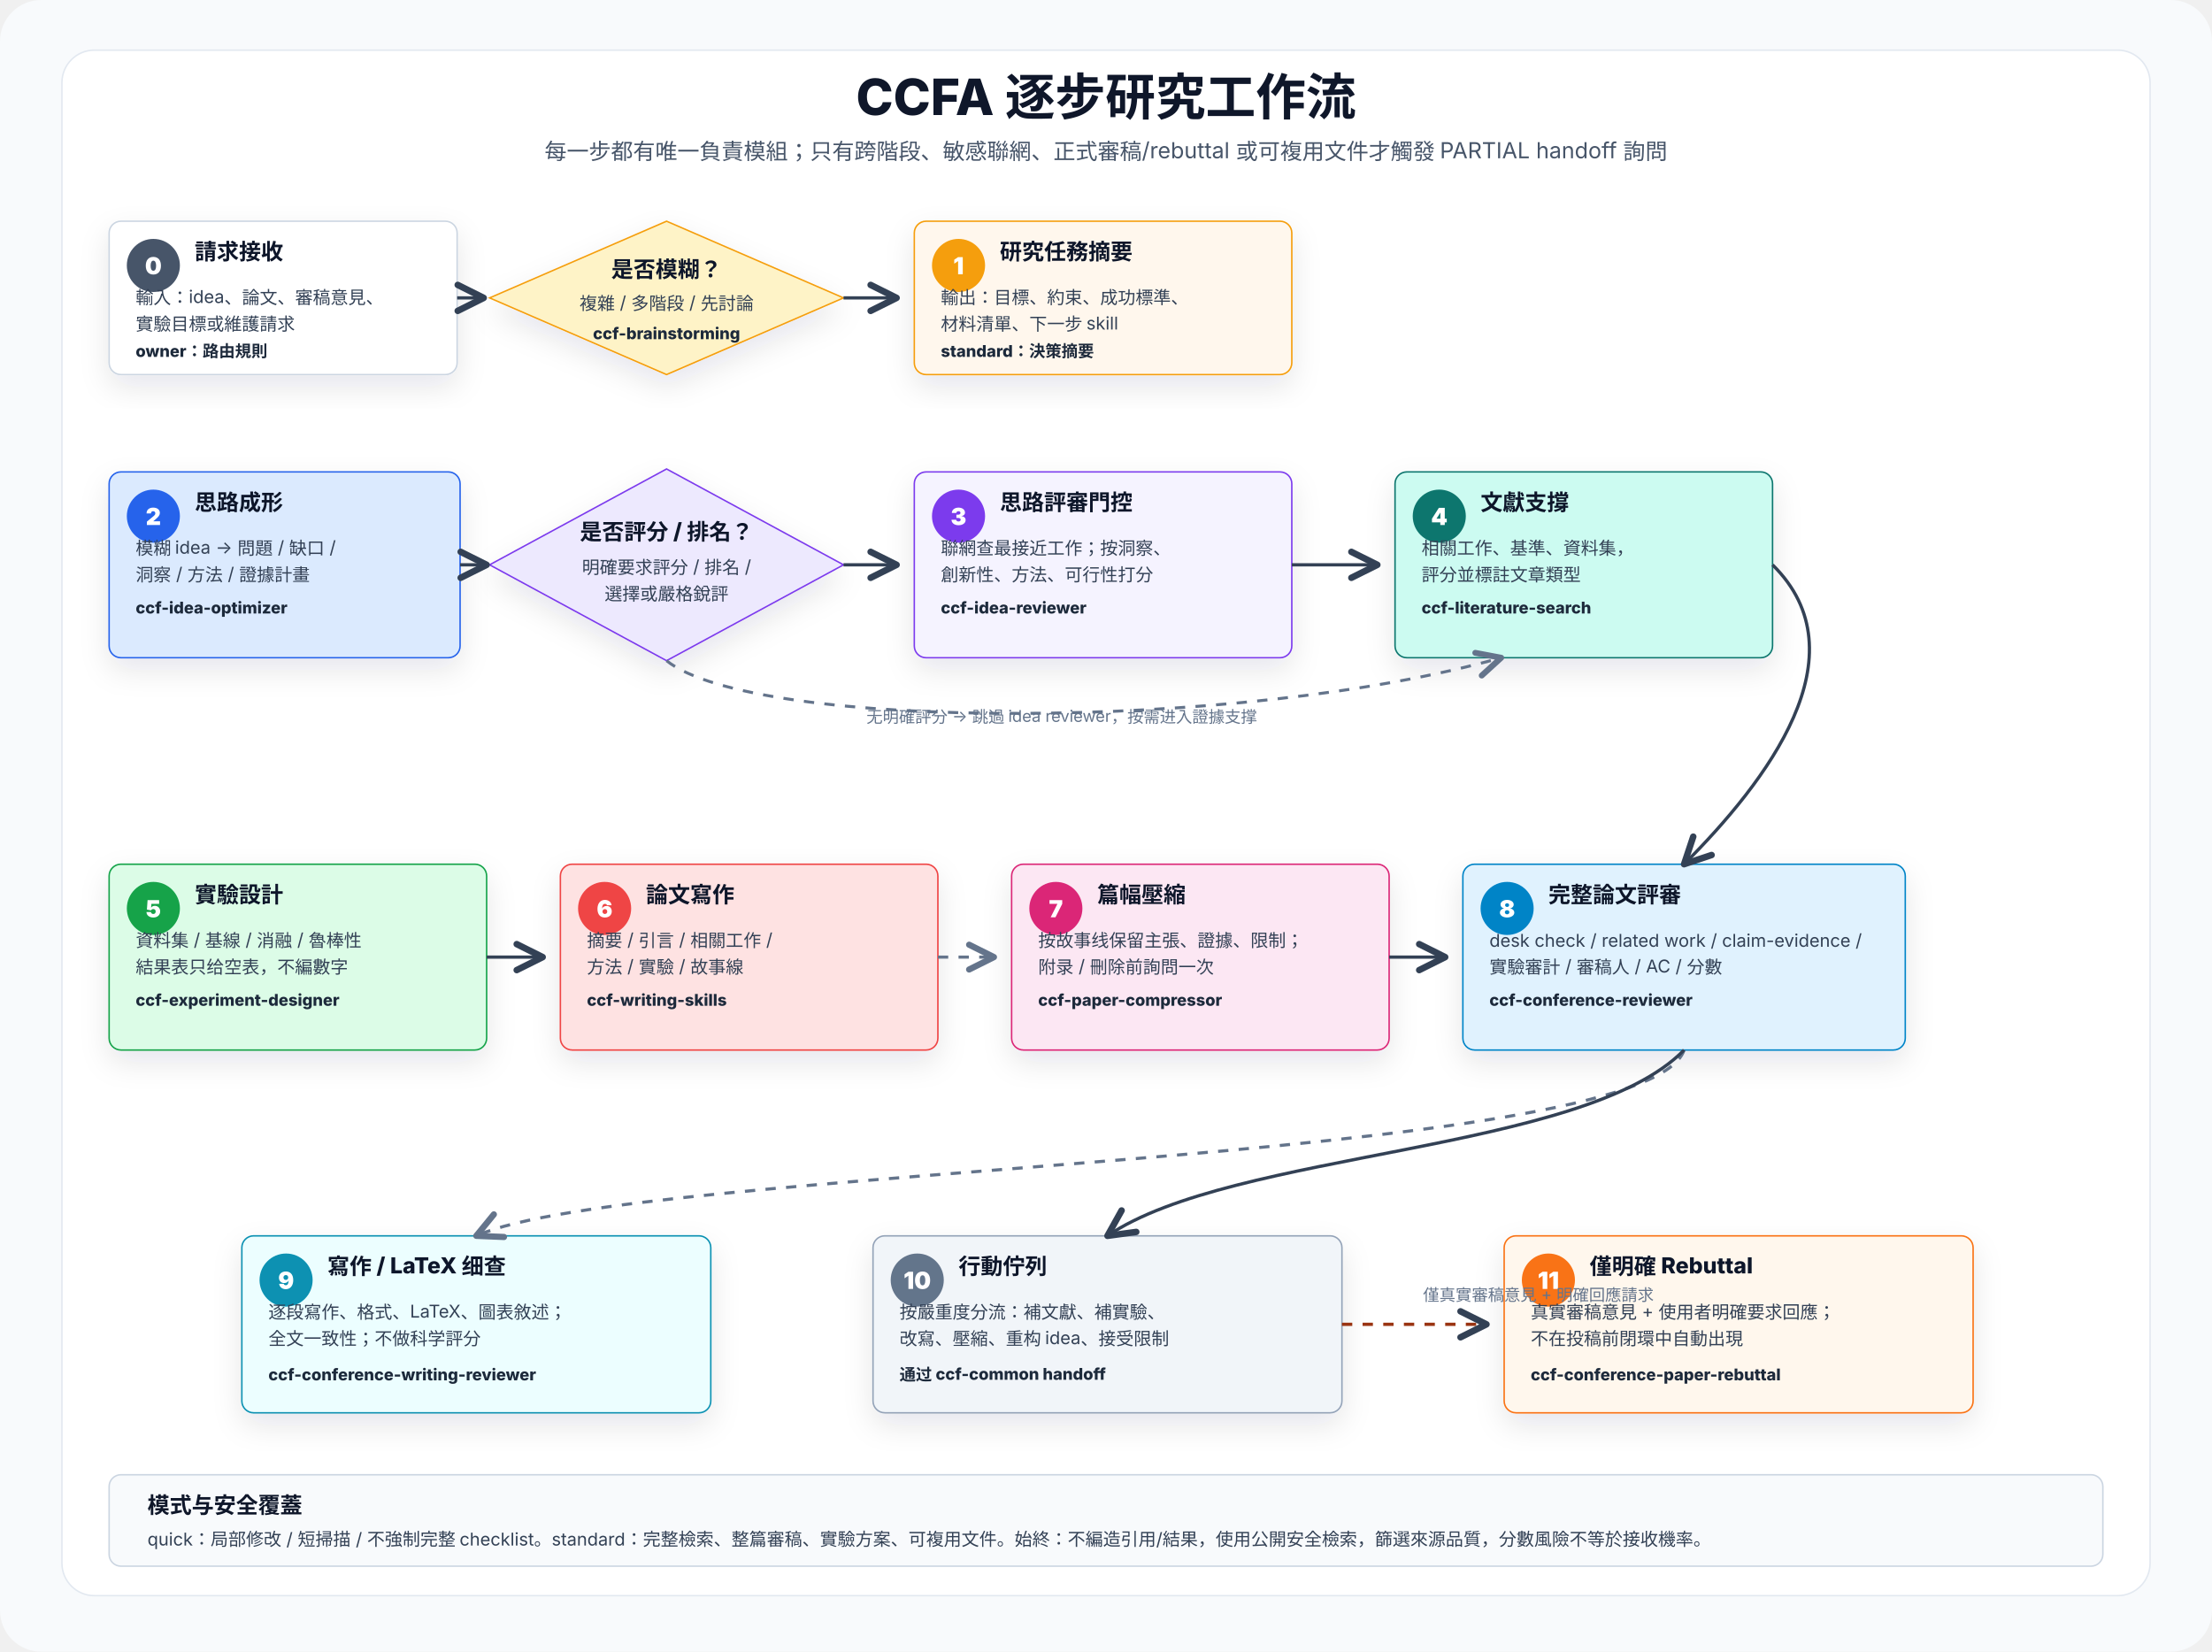
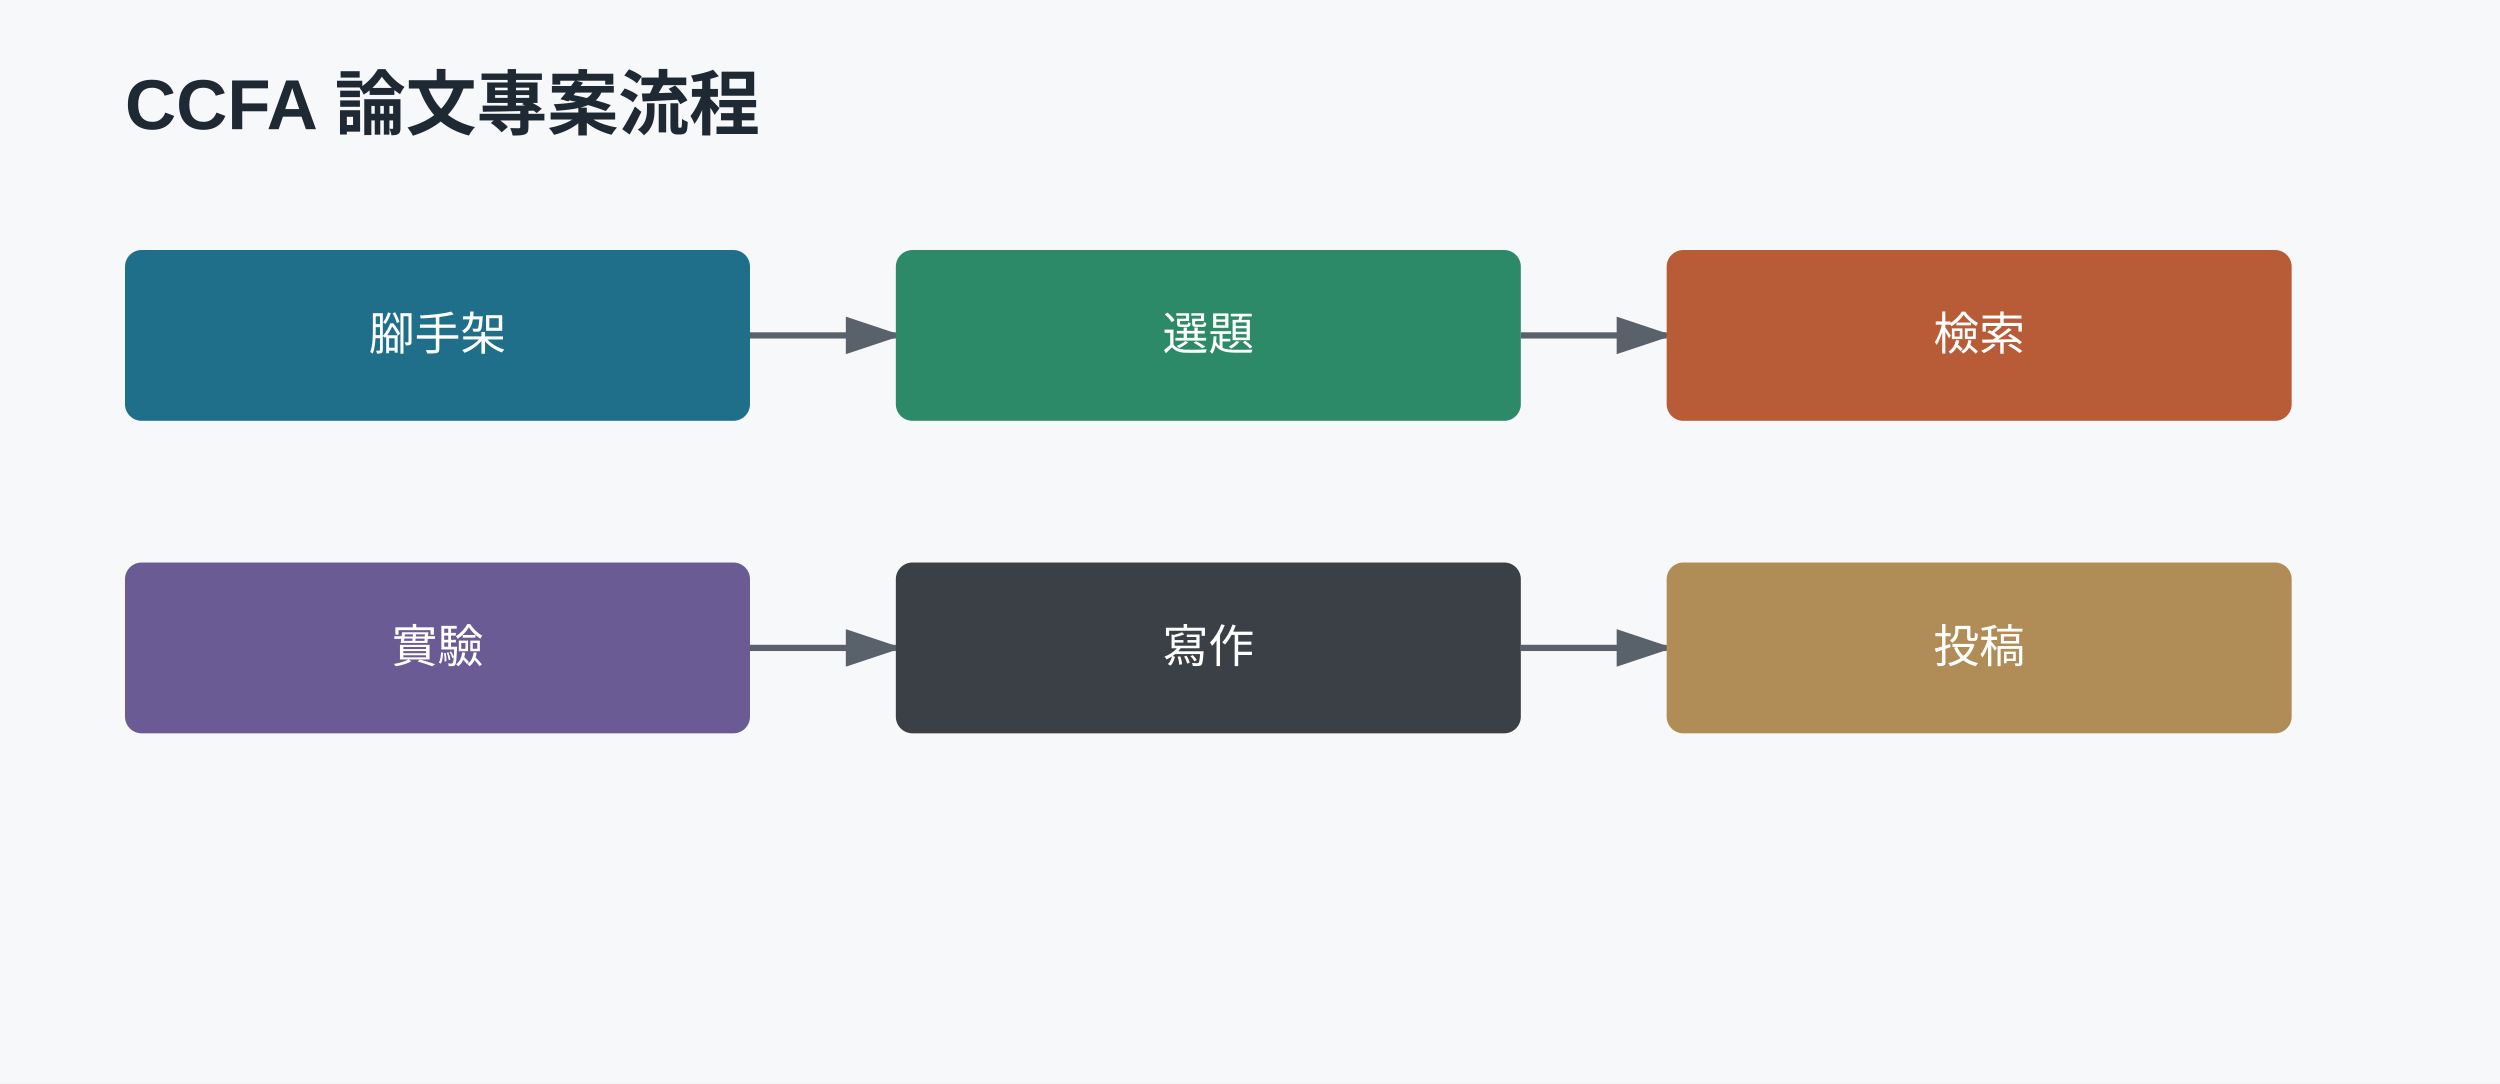
- <svg xmlns="http://www.w3.org/2000/svg" width="1500" height="1120" viewBox="0 0 1500 1120" fill="none" role="img" aria-labelledby="title desc">
+ <svg xmlns="http://www.w3.org/2000/svg" width="1200" height="520" viewBox="0 0 1200 520">
  <defs>
-     <filter id="shadow" x="-12%" y="-18%" width="124%" height="140%" color-interpolation-filters="sRGB">
-       <feDropShadow dx="0" dy="8" stdDeviation="10" flood-color="#0f172a" flood-opacity="0.1" />
-     </filter>
-     <marker id="arrow" markerWidth="12" markerHeight="12" refX="10" refY="6" orient="auto" markerUnits="strokeWidth">
-       <path d="M2 2L10 6L2 10" stroke="#334155" stroke-width="2" stroke-linecap="round" stroke-linejoin="round" />
+     <marker id="arrow" markerWidth="10" markerHeight="10" refX="8" refY="3" orient="auto">
+       <path d="M0,0 L0,6 L9,3 z" fill="#59616b" />
    </marker>
-     <marker id="arrowMuted" markerWidth="12" markerHeight="12" refX="10" refY="6" orient="auto" markerUnits="strokeWidth">
-       <path d="M2 2L10 6L2 10" stroke="#64748b" stroke-width="2" stroke-linecap="round" stroke-linejoin="round" />
-     </marker>
-     <style>
-       .font{font-family:"Microsoft YaHei","Noto Sans SC","Inter","Segoe UI",Arial,sans-serif}
-       .title{font-size:34px;font-weight:800;fill:#0f172a}
-       .sub{font-size:15px;fill:#475569}
-       .num{font-size:16px;font-weight:900;fill:#ffffff}
-       .h{font-size:15px;font-weight:800;fill:#0f172a}
-       .b{font-size:12px;fill:#334155}
-       .s{font-size:11px;fill:#64748b}
-       .skill{font-size:11px;font-weight:800;fill:#1e293b}
-     </style>
  </defs>
-   <rect width="1500" height="1120" rx="28" fill="#f8fafc" />
-   <rect x="42" y="34" width="1416" height="1048" rx="22" fill="#ffffff" stroke="#e2e8f0" />
-   <text x="750" y="78" text-anchor="middle" class="font title">CCFA 逐步研究工作流</text>
-   <text x="750" y="108" text-anchor="middle" class="font sub">每一步都有唯一負責模組；只有跨階段、敏感聯網、正式審稿/rebuttal 或可複用文件才觸發 PARTIAL handoff 詢問</text>
-   <g filter="url(#shadow)">
-     <rect x="74" y="150" width="236" height="104" rx="8" fill="#ffffff" stroke="#cbd5e1" />
-     <circle cx="104" cy="180" r="18" fill="#475569" />
-     <text x="104" y="186" text-anchor="middle" class="font num">0</text>
-     <text x="132" y="176" class="font h">請求接收</text>
-     <text x="92" y="206" class="font b">輸入：idea、論文、審稿意見、</text>
-     <text x="92" y="224" class="font b">實驗目標或維護請求</text>
-     <text x="92" y="242" class="font skill">owner：路由規則</text>
-   </g>
-   <g filter="url(#shadow)">
-     <path d="M452 150L572 202L452 254L332 202Z" fill="#fef3c7" stroke="#f59e0b" />
-     <text x="452" y="188" text-anchor="middle" class="font h" fill="#78350f">是否模糊？</text>
-     <text x="452" y="210" text-anchor="middle" class="font b" fill="#92400e">複雜 / 多階段 / 先討論</text>
-     <text x="452" y="230" text-anchor="middle" class="font skill" fill="#92400e">ccf-brainstorming</text>
-   </g>
-   <g filter="url(#shadow)">
-     <rect x="620" y="150" width="256" height="104" rx="8" fill="#fff7ed" stroke="#f59e0b" />
-     <circle cx="650" cy="180" r="18" fill="#f59e0b" />
-     <text x="650" y="186" text-anchor="middle" class="font num">1</text>
-     <text x="678" y="176" class="font h">研究任務摘要</text>
-     <text x="638" y="206" class="font b">輸出：目標、約束、成功標準、</text>
-     <text x="638" y="224" class="font b">材料清單、下一步 skill</text>
-     <text x="638" y="242" class="font skill">standard：決策摘要</text>
-   </g>
-   <path d="M310 202H328" stroke="#334155" stroke-width="2.2" marker-end="url(#arrow)" />
-   <path d="M572 202H608" stroke="#334155" stroke-width="2.2" marker-end="url(#arrow)" />
-   <g filter="url(#shadow)">
-     <rect x="74" y="320" width="238" height="126" rx="8" fill="#dbeafe" stroke="#2563eb" />
-     <circle cx="104" cy="350" r="18" fill="#2563eb" />
-     <text x="104" y="356" text-anchor="middle" class="font num">2</text>
-     <text x="132" y="346" class="font h" fill="#1e3a8a">思路成形</text>
-     <text x="92" y="376" class="font b" fill="#1d4ed8">模糊 idea -&gt; 問題 / 缺口 /</text>
-     <text x="92" y="394" class="font b" fill="#1d4ed8">洞察 / 方法 / 證據計畫</text>
-     <text x="92" y="416" class="font skill" fill="#1e40af">ccf-idea-optimizer</text>
-   </g>
-   <g filter="url(#shadow)">
-     <path d="M452 318L572 383L452 448L332 383Z" fill="#ede9fe" stroke="#7c3aed" />
-     <text x="452" y="366" text-anchor="middle" class="font h" fill="#4c1d95">是否評分 / 排名？</text>
-     <text x="452" y="389" text-anchor="middle" class="font b" fill="#6d28d9">明確要求評分 / 排名 /</text>
-     <text x="452" y="407" text-anchor="middle" class="font b" fill="#6d28d9">選擇或嚴格銳評</text>
-   </g>
-   <g filter="url(#shadow)">
-     <rect x="620" y="320" width="256" height="126" rx="8" fill="#f5f3ff" stroke="#7c3aed" />
-     <circle cx="650" cy="350" r="18" fill="#7c3aed" />
-     <text x="650" y="356" text-anchor="middle" class="font num">3</text>
-     <text x="678" y="346" class="font h" fill="#4c1d95">思路評審門控</text>
-     <text x="638" y="376" class="font b" fill="#6d28d9">聯網查最接近工作；按洞察、</text>
-     <text x="638" y="394" class="font b" fill="#6d28d9">創新性、方法、可行性打分</text>
-     <text x="638" y="416" class="font skill" fill="#5b21b6">ccf-idea-reviewer</text>
-   </g>
-   <g filter="url(#shadow)">
-     <rect x="946" y="320" width="256" height="126" rx="8" fill="#ccfbf1" stroke="#0f766e" />
-     <circle cx="976" cy="350" r="18" fill="#0f766e" />
-     <text x="976" y="356" text-anchor="middle" class="font num">4</text>
-     <text x="1004" y="346" class="font h" fill="#134e4a">文獻支撐</text>
-     <text x="964" y="376" class="font b" fill="#0f766e">相關工作、基準、資料集，</text>
-     <text x="964" y="394" class="font b" fill="#0f766e">評分並標註文章類型</text>
-     <text x="964" y="416" class="font skill" fill="#115e59">ccf-literature-search</text>
-   </g>
-   <path d="M312 383H330" stroke="#334155" stroke-width="2.2" marker-end="url(#arrow)" />
-   <path d="M572 383H608" stroke="#334155" stroke-width="2.2" marker-end="url(#arrow)" />
-   <path d="M876 383H934" stroke="#334155" stroke-width="2.2" marker-end="url(#arrow)" />
-   <path d="M452 448C512 496 842 496 1018 446" stroke="#64748b" stroke-width="2" stroke-dasharray="7 7" fill="none" marker-end="url(#arrowMuted)" />
-   <text x="720" y="490" text-anchor="middle" class="font s">无明確評分 -&gt; 跳過 idea reviewer，按需进入證據支撑</text>
-   <g filter="url(#shadow)">
-     <rect x="74" y="586" width="256" height="126" rx="8" fill="#dcfce7" stroke="#16a34a" />
-     <circle cx="104" cy="616" r="18" fill="#16a34a" />
-     <text x="104" y="622" text-anchor="middle" class="font num">5</text>
-     <text x="132" y="612" class="font h" fill="#14532d">實驗設計</text>
-     <text x="92" y="642" class="font b" fill="#15803d">資料集 / 基線 / 消融 / 魯棒性</text>
-     <text x="92" y="660" class="font b" fill="#15803d">結果表只给空表，不編數字</text>
-     <text x="92" y="682" class="font skill" fill="#166534">ccf-experiment-designer</text>
-   </g>
-   <g filter="url(#shadow)">
-     <rect x="380" y="586" width="256" height="126" rx="8" fill="#fee2e2" stroke="#ef4444" />
-     <circle cx="410" cy="616" r="18" fill="#ef4444" />
-     <text x="410" y="622" text-anchor="middle" class="font num">6</text>
-     <text x="438" y="612" class="font h" fill="#7f1d1d">論文寫作</text>
-     <text x="398" y="642" class="font b" fill="#991b1b">摘要 / 引言 / 相關工作 /</text>
-     <text x="398" y="660" class="font b" fill="#991b1b">方法 / 實驗 / 故事線</text>
-     <text x="398" y="682" class="font skill" fill="#991b1b">ccf-writing-skills</text>
-   </g>
-   <g filter="url(#shadow)">
-     <rect x="686" y="586" width="256" height="126" rx="8" fill="#fce7f3" stroke="#db2777" />
-     <circle cx="716" cy="616" r="18" fill="#db2777" />
-     <text x="716" y="622" text-anchor="middle" class="font num">7</text>
-     <text x="744" y="612" class="font h" fill="#831843">篇幅壓縮</text>
-     <text x="704" y="642" class="font b" fill="#9d174d">按故事线保留主張、證據、限制；</text>
-     <text x="704" y="660" class="font b" fill="#9d174d">附录 / 刪除前詢問一次</text>
-     <text x="704" y="682" class="font skill" fill="#9d174d">ccf-paper-compressor</text>
-   </g>
-   <g filter="url(#shadow)">
-     <rect x="992" y="586" width="300" height="126" rx="8" fill="#e0f2fe" stroke="#0284c7" />
-     <circle cx="1022" cy="616" r="18" fill="#0284c7" />
-     <text x="1022" y="622" text-anchor="middle" class="font num">8</text>
-     <text x="1050" y="612" class="font h" fill="#0c4a6e">完整論文評審</text>
-     <text x="1010" y="642" class="font b" fill="#075985">desk check / related work / claim-evidence /</text>
-     <text x="1010" y="660" class="font b" fill="#075985">實驗審計 / 審稿人 / AC / 分數</text>
-     <text x="1010" y="682" class="font skill" fill="#075985">ccf-conference-reviewer</text>
-   </g>
-   <path d="M1202 383C1264 444 1198 530 1142 586" stroke="#334155" stroke-width="2.2" fill="none" marker-end="url(#arrow)" />
-   <path d="M330 649H368" stroke="#334155" stroke-width="2.2" marker-end="url(#arrow)" />
-   <path d="M636 649H674" stroke="#64748b" stroke-width="2.1" stroke-dasharray="7 7" marker-end="url(#arrowMuted)" />
-   <path d="M942 649H980" stroke="#334155" stroke-width="2.2" marker-end="url(#arrow)" />
-   <g filter="url(#shadow)">
-     <rect x="164" y="838" width="318" height="120" rx="8" fill="#ecfeff" stroke="#0891b2" />
-     <circle cx="194" cy="868" r="18" fill="#0891b2" />
-     <text x="194" y="874" text-anchor="middle" class="font num">9</text>
-     <text x="222" y="864" class="font h" fill="#164e63">寫作 / LaTeX 细查</text>
-     <text x="182" y="894" class="font b" fill="#0e7490">逐段寫作、格式、LaTeX、圖表敘述；</text>
-     <text x="182" y="912" class="font b" fill="#0e7490">全文一致性；不做科学評分</text>
-     <text x="182" y="936" class="font skill" fill="#0e7490">ccf-conference-writing-reviewer</text>
-   </g>
-   <g filter="url(#shadow)">
-     <rect x="592" y="838" width="318" height="120" rx="8" fill="#f1f5f9" stroke="#94a3b8" />
-     <circle cx="622" cy="868" r="18" fill="#64748b" />
-     <text x="622" y="874" text-anchor="middle" class="font num">10</text>
-     <text x="650" y="864" class="font h">行動佇列</text>
-     <text x="610" y="894" class="font b">按嚴重度分流：補文獻、補實驗、</text>
-     <text x="610" y="912" class="font b">改寫、壓縮、重构 idea、接受限制</text>
-     <text x="610" y="936" class="font skill">通过 ccf-common handoff</text>
-   </g>
-   <g filter="url(#shadow)">
-     <rect x="1020" y="838" width="318" height="120" rx="8" fill="#fff7ed" stroke="#f97316" />
-     <circle cx="1050" cy="868" r="18" fill="#f97316" />
-     <text x="1050" y="874" text-anchor="middle" class="font num">11</text>
-     <text x="1078" y="864" class="font h" fill="#9a3412">僅明確 Rebuttal</text>
-     <text x="1038" y="894" class="font b" fill="#9a3412">真實審稿意見 + 使用者明確要求回應；</text>
-     <text x="1038" y="912" class="font b" fill="#9a3412">不在投稿前閉環中自動出現</text>
-     <text x="1038" y="936" class="font skill" fill="#9a3412">ccf-conference-paper-rebuttal</text>
-   </g>
-   <path d="M1142 712C1116 790 430 790 323 838" stroke="#64748b" stroke-width="2.1" stroke-dasharray="7 7" fill="none" marker-end="url(#arrowMuted)" />
-   <path d="M1142 712C1074 782 836 780 751 838" stroke="#334155" stroke-width="2.2" fill="none" marker-end="url(#arrow)" />
-   <path d="M910 898H1008" stroke="#9a3412" stroke-width="2.2" stroke-dasharray="7 7" marker-end="url(#arrow)" />
-   <text x="965" y="882" class="font s" fill="#9a3412">僅真實審稿意見 + 明確回應請求</text>
-   <rect x="74" y="1000" width="1352" height="62" rx="8" fill="#f8fafc" stroke="#cbd5e1" />
-   <text x="100" y="1026" class="font h">模式与安全覆蓋</text>
-   <text x="100" y="1048" class="font b">quick：局部修改 / 短掃描 / 不強制完整 checklist。standard：完整檢索、整篇審稿、實驗方案、可複用文件。始終：不編造引用/結果，使用公開安全檢索，篩選來源品質，分數風險不等於接收機率。</text>
+   <rect width="1200" height="520" fill="#f7f8fa" />
+   <text x="60" y="62" font-family="Arial, sans-serif" font-size="34" font-weight="700" fill="#1f2933">CCFA 論文專案流程</text>
+   <rect x="60" y="120" width="300" height="82" rx="8" fill="#1F6F8B" />
+   <text x="210" y="168" text-anchor="middle" font-family="Arial, sans-serif" font-size="22" fill="#ffffff">腳手架</text>
+   <line x1="360" y1="161" x2="430" y2="161" stroke="#59616b" stroke-width="3" marker-end="url(#arrow)" />
+   <rect x="430" y="120" width="300" height="82" rx="8" fill="#2D8A68" />
+   <text x="580" y="168" text-anchor="middle" font-family="Arial, sans-serif" font-size="22" fill="#ffffff">選題</text>
+   <line x1="730" y1="161" x2="800" y2="161" stroke="#59616b" stroke-width="3" marker-end="url(#arrow)" />
+   <rect x="800" y="120" width="300" height="82" rx="8" fill="#B85C38" />
+   <text x="950" y="168" text-anchor="middle" font-family="Arial, sans-serif" font-size="22" fill="#ffffff">檢索</text>
+   <rect x="60" y="270" width="300" height="82" rx="8" fill="#6B5B95" />
+   <text x="210" y="318" text-anchor="middle" font-family="Arial, sans-serif" font-size="22" fill="#ffffff">實驗</text>
+   <line x1="360" y1="311" x2="430" y2="311" stroke="#59616b" stroke-width="3" marker-end="url(#arrow)" />
+   <rect x="430" y="270" width="300" height="82" rx="8" fill="#3B3F46" />
+   <text x="580" y="318" text-anchor="middle" font-family="Arial, sans-serif" font-size="22" fill="#ffffff">寫作</text>
+   <line x1="730" y1="311" x2="800" y2="311" stroke="#59616b" stroke-width="3" marker-end="url(#arrow)" />
+   <rect x="800" y="270" width="300" height="82" rx="8" fill="#B08D57" />
+   <text x="950" y="318" text-anchor="middle" font-family="Arial, sans-serif" font-size="22" fill="#ffffff">投稿</text>
</svg>
